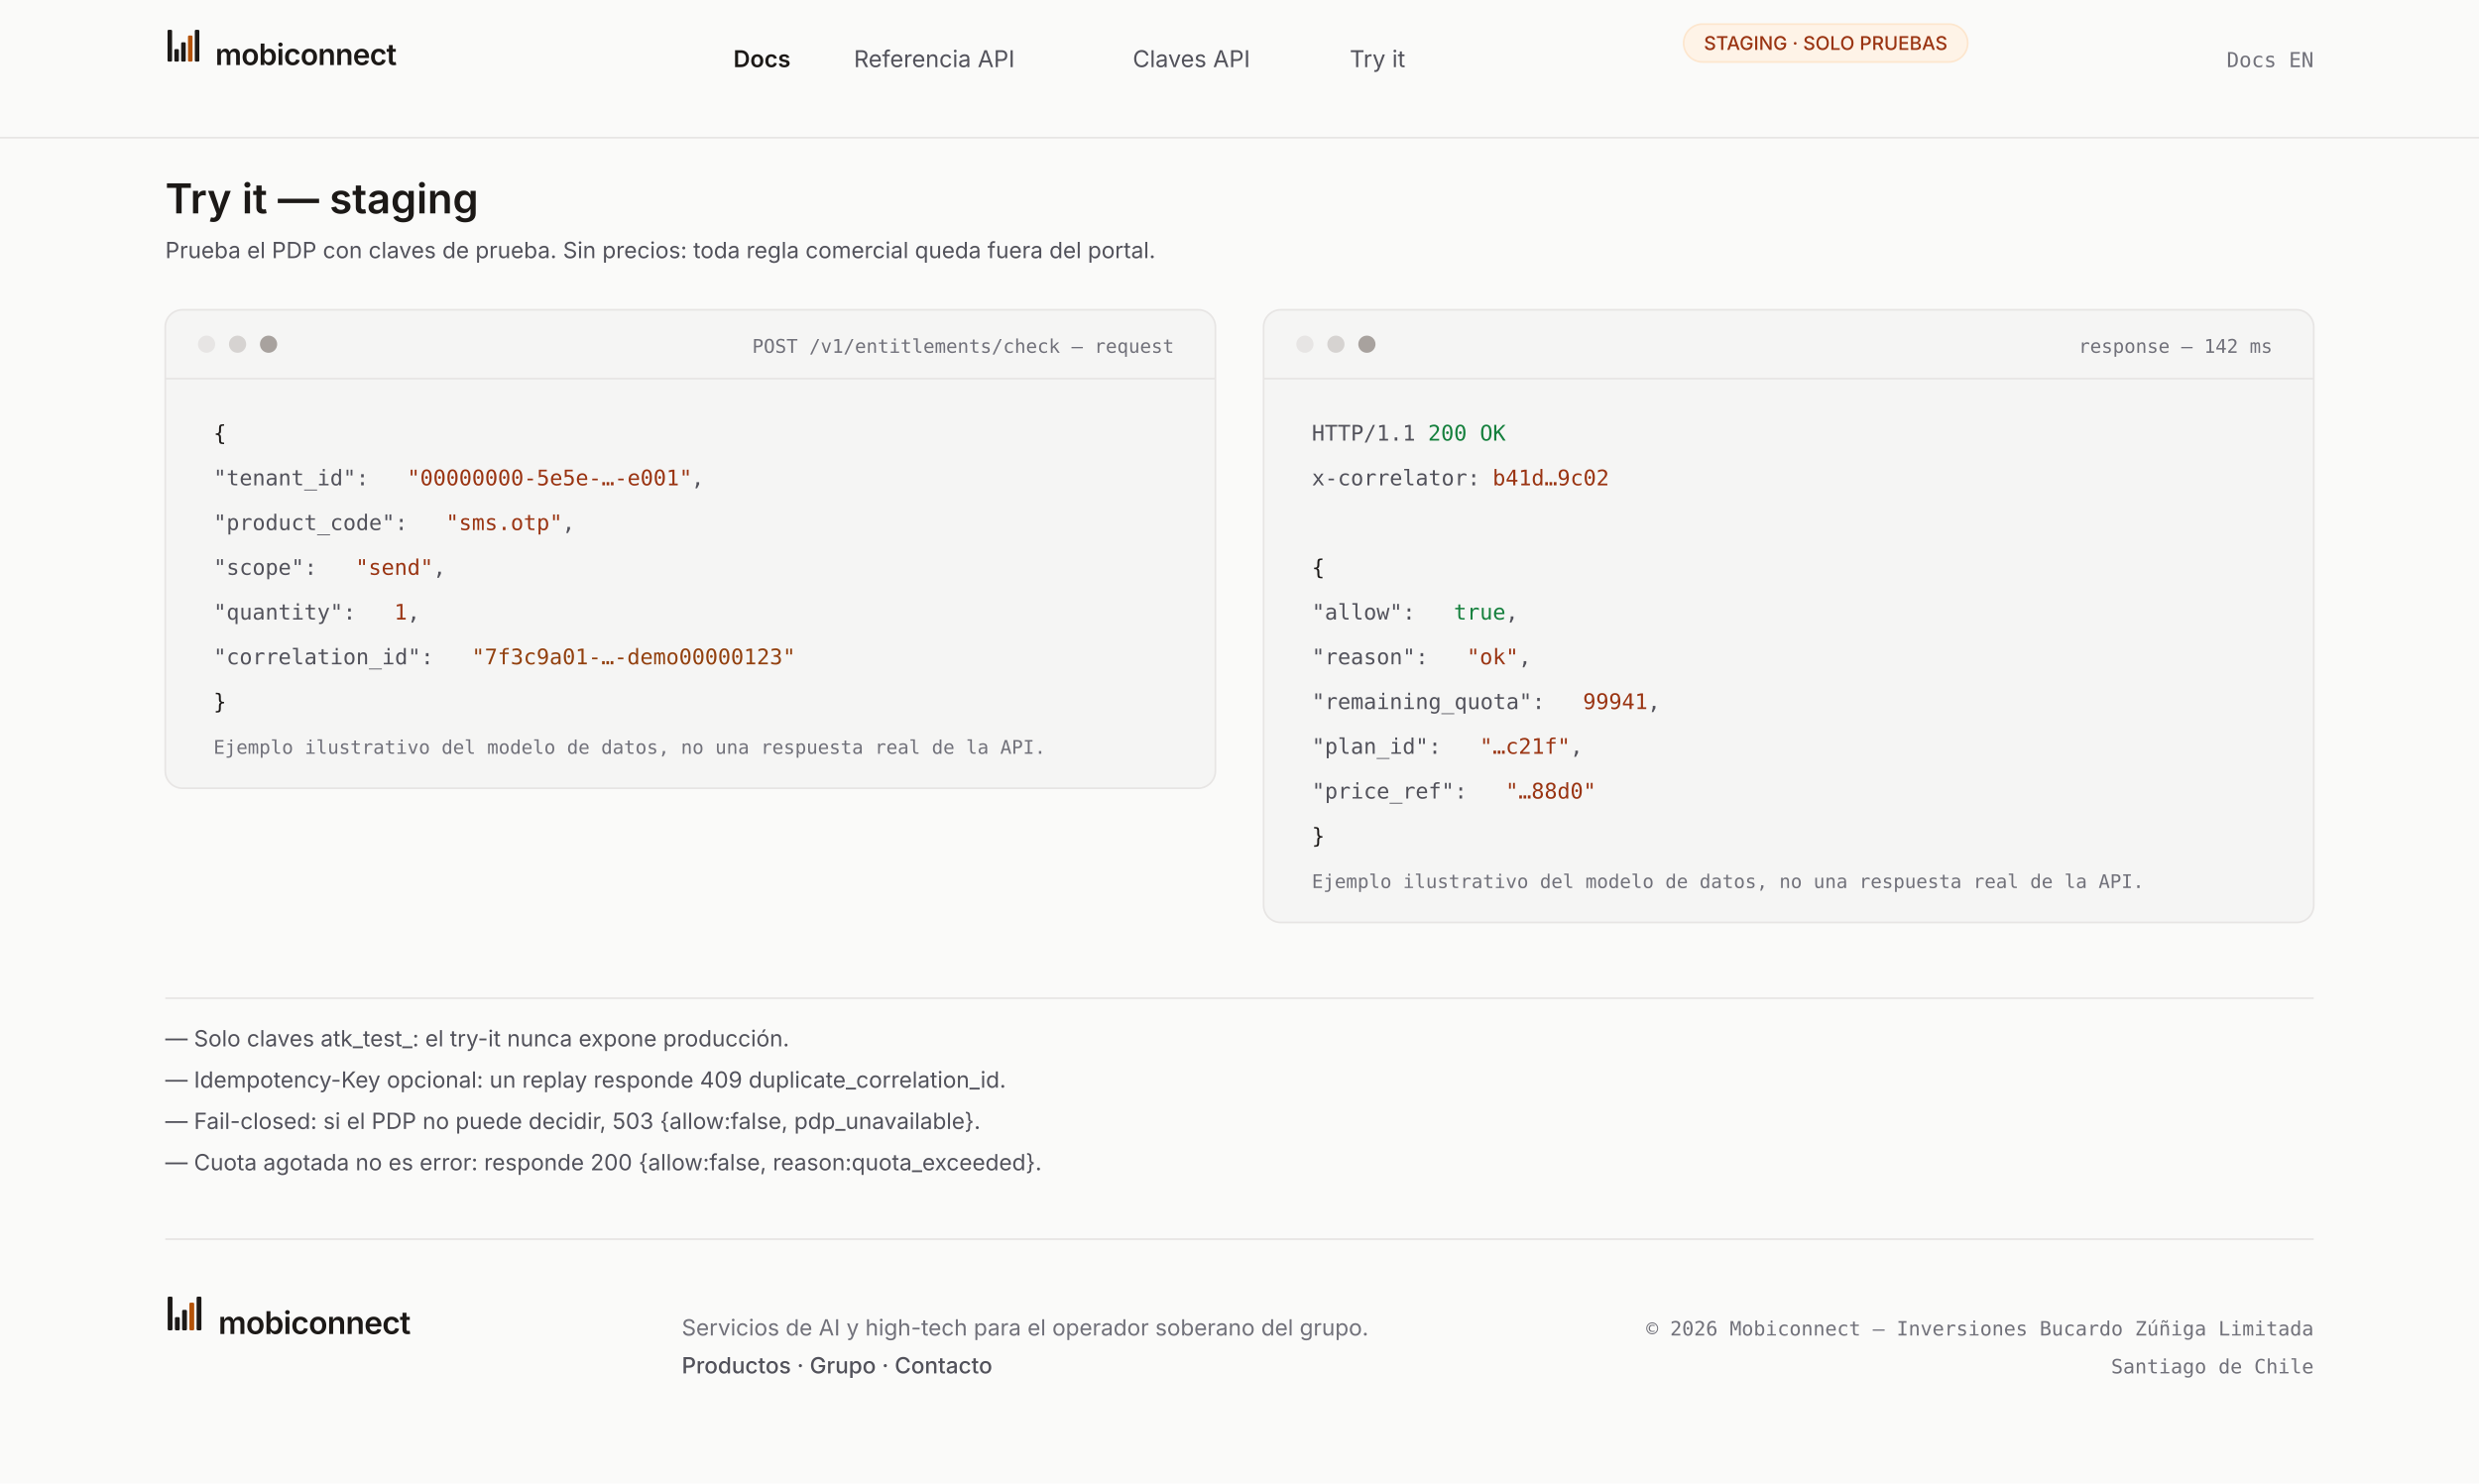
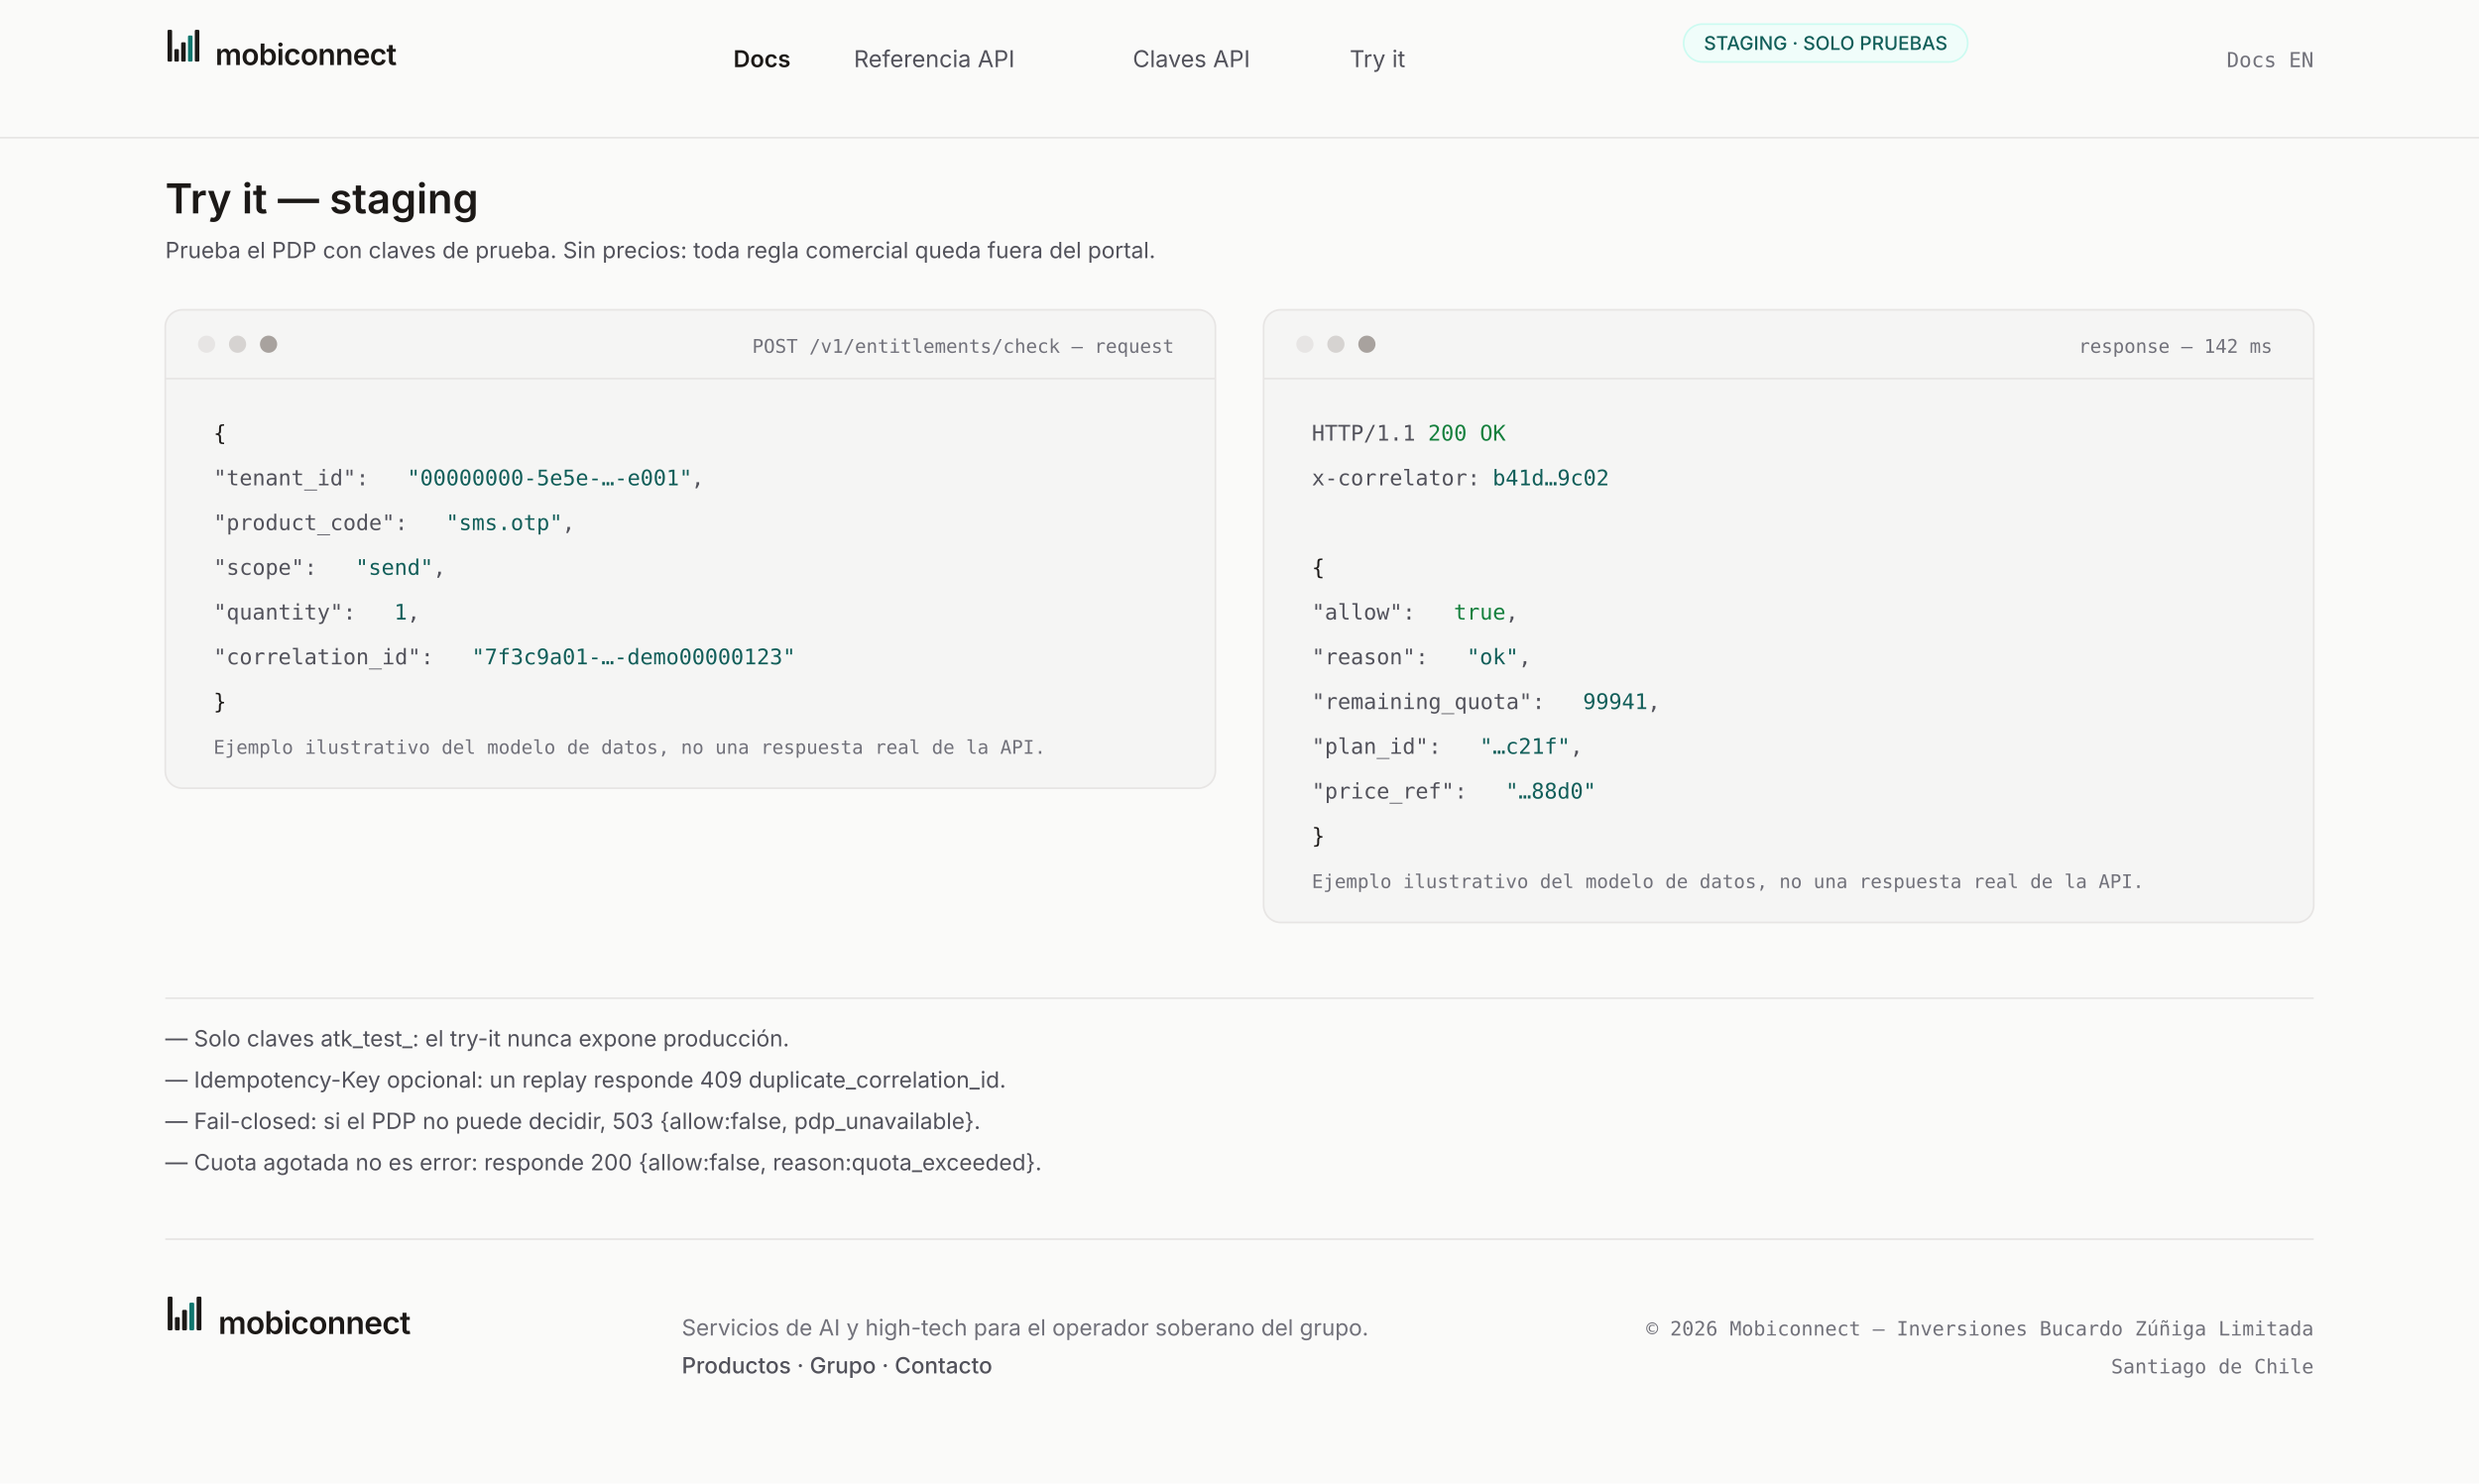
<svg xmlns="http://www.w3.org/2000/svg" width="1440" height="862" viewBox="0 0 1440 862">
  <rect x="0" y="0" width="1440" height="862" fill="#FAFAF9" />
  <g id="nav">
    <g transform="translate(96,16) scale(0.66)">
      <rect x="2" y="2" width="4" height="28" fill="#1C1917" rx="1" />
      <rect x="26" y="2" width="4" height="28" fill="#1C1917" rx="1" />
      <rect x="8" y="19" width="4" height="11" fill="#1C1917" rx="1" />
      <rect x="14" y="13" width="4" height="17" fill="#1C1917" rx="1" />
-       <rect x="20" y="7" width="4" height="23" fill="#B45309" rx="1" />
+       <rect x="20" y="7" width="4" height="23" fill="#0F766E" rx="1" />
      <text x="44" y="33" font-family="Inter, 'Helvetica Neue', Arial, sans-serif" font-size="26" font-weight="600" fill="#1C1917" letter-spacing="-0.5">mobiconnect</text>
    </g>
    <text x="426" y="39" font-family="Inter, 'Helvetica Neue', Arial, sans-serif" font-size="13.5" font-weight="600" fill="#1C1917">Docs</text>
    <text x="496" y="39" font-family="Inter, 'Helvetica Neue', Arial, sans-serif" font-size="13.5" font-weight="400" fill="#52525B">Referencia API</text>
    <text x="658" y="39" font-family="Inter, 'Helvetica Neue', Arial, sans-serif" font-size="13.5" font-weight="400" fill="#52525B">Claves API</text>
    <text x="784" y="39" font-family="Inter, 'Helvetica Neue', Arial, sans-serif" font-size="13.5" font-weight="400" fill="#52525B">Try it</text>
-     <rect x="978" y="14" width="165" height="22" fill="#FEF3E7" rx="11" stroke="#FDE6CE" />
-     <text x="1060.5" y="29" font-family="Inter, 'Helvetica Neue', Arial, sans-serif" font-size="11" font-weight="500" fill="#9A3412" text-anchor="middle">STAGING · SOLO PRUEBAS</text>
+     <rect x="978" y="14" width="165" height="22" fill="#F0FDFA" rx="11" stroke="#CCFBF1" />
+     <text x="1060.5" y="29" font-family="Inter, 'Helvetica Neue', Arial, sans-serif" font-size="11" font-weight="500" fill="#115E59" text-anchor="middle">STAGING · SOLO PRUEBAS</text>
    <text x="1344" y="39" font-family="'IBM Plex Mono', 'SF Mono', Consolas, monospace" font-size="12" font-weight="400" fill="#71717A" text-anchor="end">Docs EN</text>
    <line x1="0" y1="80" x2="1440" y2="80" stroke="#E7E5E4" stroke-width="1" />
  </g>
  <g id="encabezado">
    <text x="96" y="124" font-family="'Inter Tight', Inter, 'Helvetica Neue', Arial, sans-serif" font-size="24" font-weight="600" fill="#1C1917">Try it — staging</text>
    <text x="96" y="150" font-family="Inter, 'Helvetica Neue', Arial, sans-serif" font-size="13" font-weight="400" fill="#52525B">Prueba el PDP con claves de prueba. Sin precios: toda regla comercial queda fuera del portal.</text>
  </g>
  <g id="request">
    <rect x="96" y="180" width="610" height="278" fill="#F5F5F4" rx="10" stroke="#E7E5E4" stroke-width="1" />
    <line x1="96" y1="220" x2="706" y2="220" stroke="#E7E5E4" stroke-width="1" />
    <circle cx="120" cy="200" r="5" fill="#E7E5E4" />
    <circle cx="138" cy="200" r="5" fill="#D6D3D1" />
    <circle cx="156" cy="200" r="5" fill="#A8A29E" />
    <text x="682" y="205" font-family="'IBM Plex Mono', 'SF Mono', Consolas, monospace" font-size="11" font-weight="400" fill="#71717A" text-anchor="end">POST /v1/entitlements/check — request</text>
    <text x="124" y="256" font-family="'IBM Plex Mono', 'SF Mono', Consolas, monospace" font-size="12.5" font-weight="400" fill="#1C1917">{</text>
    <text x="124" y="282" font-family="'IBM Plex Mono', 'SF Mono', Consolas, monospace" font-size="12.5" font-weight="400" fill="#52525B">  "tenant_id": </text>
-     <text x="236.5" y="282" font-family="'IBM Plex Mono', 'SF Mono', Consolas, monospace" font-size="12.5" font-weight="500" fill="#9A3412">"00000000-5e5e-…-e001"</text>
+     <text x="236.5" y="282" font-family="'IBM Plex Mono', 'SF Mono', Consolas, monospace" font-size="12.5" font-weight="500" fill="#115E59">"00000000-5e5e-…-e001"</text>
    <text x="401.5" y="282" font-family="'IBM Plex Mono', 'SF Mono', Consolas, monospace" font-size="12.5" font-weight="400" fill="#52525B">,</text>
    <text x="124" y="308" font-family="'IBM Plex Mono', 'SF Mono', Consolas, monospace" font-size="12.5" font-weight="400" fill="#52525B">  "product_code": </text>
-     <text x="259.0" y="308" font-family="'IBM Plex Mono', 'SF Mono', Consolas, monospace" font-size="12.5" font-weight="500" fill="#9A3412">"sms.otp"</text>
+     <text x="259.0" y="308" font-family="'IBM Plex Mono', 'SF Mono', Consolas, monospace" font-size="12.5" font-weight="500" fill="#115E59">"sms.otp"</text>
    <text x="326.5" y="308" font-family="'IBM Plex Mono', 'SF Mono', Consolas, monospace" font-size="12.5" font-weight="400" fill="#52525B">,</text>
    <text x="124" y="334" font-family="'IBM Plex Mono', 'SF Mono', Consolas, monospace" font-size="12.5" font-weight="400" fill="#52525B">  "scope": </text>
-     <text x="206.5" y="334" font-family="'IBM Plex Mono', 'SF Mono', Consolas, monospace" font-size="12.5" font-weight="500" fill="#9A3412">"send"</text>
+     <text x="206.5" y="334" font-family="'IBM Plex Mono', 'SF Mono', Consolas, monospace" font-size="12.5" font-weight="500" fill="#115E59">"send"</text>
    <text x="251.5" y="334" font-family="'IBM Plex Mono', 'SF Mono', Consolas, monospace" font-size="12.5" font-weight="400" fill="#52525B">,</text>
    <text x="124" y="360" font-family="'IBM Plex Mono', 'SF Mono', Consolas, monospace" font-size="12.5" font-weight="400" fill="#52525B">  "quantity": </text>
-     <text x="229.0" y="360" font-family="'IBM Plex Mono', 'SF Mono', Consolas, monospace" font-size="12.5" font-weight="500" fill="#9A3412">1</text>
+     <text x="229.0" y="360" font-family="'IBM Plex Mono', 'SF Mono', Consolas, monospace" font-size="12.5" font-weight="500" fill="#115E59">1</text>
    <text x="236.5" y="360" font-family="'IBM Plex Mono', 'SF Mono', Consolas, monospace" font-size="12.5" font-weight="400" fill="#52525B">,</text>
    <text x="124" y="386" font-family="'IBM Plex Mono', 'SF Mono', Consolas, monospace" font-size="12.5" font-weight="400" fill="#52525B">  "correlation_id": </text>
-     <text x="274.0" y="386" font-family="'IBM Plex Mono', 'SF Mono', Consolas, monospace" font-size="12.5" font-weight="500" fill="#92400E">"7f3c9a01-…-demo00000123"</text>
+     <text x="274.0" y="386" font-family="'IBM Plex Mono', 'SF Mono', Consolas, monospace" font-size="12.5" font-weight="500" fill="#115E59">"7f3c9a01-…-demo00000123"</text>
    <text x="124" y="412" font-family="'IBM Plex Mono', 'SF Mono', Consolas, monospace" font-size="12.5" font-weight="400" fill="#1C1917">}</text>
    <text x="124" y="438" font-family="'IBM Plex Mono', 'SF Mono', Consolas, monospace" font-size="11" font-weight="400" fill="#71717A">Ejemplo ilustrativo del modelo de datos, no una respuesta real de la API.</text>
  </g>
  <g id="response">
    <rect x="734" y="180" width="610" height="356" fill="#F5F5F4" rx="10" stroke="#E7E5E4" stroke-width="1" />
    <line x1="734" y1="220" x2="1344" y2="220" stroke="#E7E5E4" stroke-width="1" />
    <circle cx="758" cy="200" r="5" fill="#E7E5E4" />
    <circle cx="776" cy="200" r="5" fill="#D6D3D1" />
    <circle cx="794" cy="200" r="5" fill="#A8A29E" />
    <text x="1320" y="205" font-family="'IBM Plex Mono', 'SF Mono', Consolas, monospace" font-size="11" font-weight="400" fill="#71717A" text-anchor="end">response — 142 ms</text>
    <text x="762" y="256" font-family="'IBM Plex Mono', 'SF Mono', Consolas, monospace" font-size="12.5" font-weight="400" fill="#52525B">HTTP/1.1 </text>
    <text x="829.5" y="256" font-family="'IBM Plex Mono', 'SF Mono', Consolas, monospace" font-size="12.5" font-weight="500" fill="#15803D">200 OK</text>
    <text x="762" y="282" font-family="'IBM Plex Mono', 'SF Mono', Consolas, monospace" font-size="12.5" font-weight="400" fill="#52525B">x-correlator: </text>
-     <text x="867.0" y="282" font-family="'IBM Plex Mono', 'SF Mono', Consolas, monospace" font-size="12.5" font-weight="500" fill="#9A3412">b41d…9c02</text>
+     <text x="867.0" y="282" font-family="'IBM Plex Mono', 'SF Mono', Consolas, monospace" font-size="12.5" font-weight="500" fill="#115E59">b41d…9c02</text>
    <text x="762" y="308" font-family="'IBM Plex Mono', 'SF Mono', Consolas, monospace" font-size="12.5" font-weight="400" fill="#1C1917" />
    <text x="762" y="334" font-family="'IBM Plex Mono', 'SF Mono', Consolas, monospace" font-size="12.5" font-weight="400" fill="#1C1917">{</text>
    <text x="762" y="360" font-family="'IBM Plex Mono', 'SF Mono', Consolas, monospace" font-size="12.5" font-weight="400" fill="#52525B">  "allow": </text>
    <text x="844.5" y="360" font-family="'IBM Plex Mono', 'SF Mono', Consolas, monospace" font-size="12.5" font-weight="500" fill="#15803D">true</text>
    <text x="874.5" y="360" font-family="'IBM Plex Mono', 'SF Mono', Consolas, monospace" font-size="12.5" font-weight="400" fill="#52525B">,</text>
    <text x="762" y="386" font-family="'IBM Plex Mono', 'SF Mono', Consolas, monospace" font-size="12.5" font-weight="400" fill="#52525B">  "reason": </text>
-     <text x="852.0" y="386" font-family="'IBM Plex Mono', 'SF Mono', Consolas, monospace" font-size="12.5" font-weight="500" fill="#9A3412">"ok"</text>
+     <text x="852.0" y="386" font-family="'IBM Plex Mono', 'SF Mono', Consolas, monospace" font-size="12.5" font-weight="500" fill="#115E59">"ok"</text>
    <text x="882.0" y="386" font-family="'IBM Plex Mono', 'SF Mono', Consolas, monospace" font-size="12.5" font-weight="400" fill="#52525B">,</text>
    <text x="762" y="412" font-family="'IBM Plex Mono', 'SF Mono', Consolas, monospace" font-size="12.5" font-weight="400" fill="#52525B">  "remaining_quota": </text>
-     <text x="919.5" y="412" font-family="'IBM Plex Mono', 'SF Mono', Consolas, monospace" font-size="12.5" font-weight="500" fill="#9A3412">99941</text>
+     <text x="919.5" y="412" font-family="'IBM Plex Mono', 'SF Mono', Consolas, monospace" font-size="12.5" font-weight="500" fill="#115E59">99941</text>
    <text x="957.0" y="412" font-family="'IBM Plex Mono', 'SF Mono', Consolas, monospace" font-size="12.5" font-weight="400" fill="#52525B">,</text>
    <text x="762" y="438" font-family="'IBM Plex Mono', 'SF Mono', Consolas, monospace" font-size="12.5" font-weight="400" fill="#52525B">  "plan_id": </text>
-     <text x="859.5" y="438" font-family="'IBM Plex Mono', 'SF Mono', Consolas, monospace" font-size="12.5" font-weight="500" fill="#9A3412">"…c21f"</text>
+     <text x="859.5" y="438" font-family="'IBM Plex Mono', 'SF Mono', Consolas, monospace" font-size="12.5" font-weight="500" fill="#115E59">"…c21f"</text>
    <text x="912.0" y="438" font-family="'IBM Plex Mono', 'SF Mono', Consolas, monospace" font-size="12.5" font-weight="400" fill="#52525B">,</text>
    <text x="762" y="464" font-family="'IBM Plex Mono', 'SF Mono', Consolas, monospace" font-size="12.5" font-weight="400" fill="#52525B">  "price_ref": </text>
-     <text x="874.5" y="464" font-family="'IBM Plex Mono', 'SF Mono', Consolas, monospace" font-size="12.5" font-weight="500" fill="#9A3412">"…88d0"</text>
+     <text x="874.5" y="464" font-family="'IBM Plex Mono', 'SF Mono', Consolas, monospace" font-size="12.5" font-weight="500" fill="#115E59">"…88d0"</text>
    <text x="762" y="490" font-family="'IBM Plex Mono', 'SF Mono', Consolas, monospace" font-size="12.5" font-weight="400" fill="#1C1917">}</text>
    <text x="762" y="516" font-family="'IBM Plex Mono', 'SF Mono', Consolas, monospace" font-size="11" font-weight="400" fill="#71717A">Ejemplo ilustrativo del modelo de datos, no una respuesta real de la API.</text>
  </g>
  <g id="notas">
    <line x1="96" y1="580" x2="1344" y2="580" stroke="#E7E5E4" stroke-width="1" />
    <text x="96" y="608" font-family="Inter, 'Helvetica Neue', Arial, sans-serif" font-size="13" font-weight="400" fill="#52525B">—  Solo claves atk_test_: el try-it nunca expone producción.</text>
    <text x="96" y="632" font-family="Inter, 'Helvetica Neue', Arial, sans-serif" font-size="13" font-weight="400" fill="#52525B">—  Idempotency-Key opcional: un replay responde 409 duplicate_correlation_id.</text>
    <text x="96" y="656" font-family="Inter, 'Helvetica Neue', Arial, sans-serif" font-size="13" font-weight="400" fill="#52525B">—  Fail-closed: si el PDP no puede decidir, 503 {allow:false, pdp_unavailable}.</text>
    <text x="96" y="680" font-family="Inter, 'Helvetica Neue', Arial, sans-serif" font-size="13" font-weight="400" fill="#52525B">—  Cuota agotada no es error: responde 200 {allow:false, reason:quota_exceeded}.</text>
  </g>
  <g id="footer">
    <line x1="96" y1="720" x2="1344" y2="720" stroke="#E7E5E4" stroke-width="1" />
    <g transform="translate(96,752) scale(0.7)">
      <rect x="2" y="2" width="4" height="28" fill="#1C1917" rx="1" />
      <rect x="26" y="2" width="4" height="28" fill="#1C1917" rx="1" />
      <rect x="8" y="19" width="4" height="11" fill="#1C1917" rx="1" />
      <rect x="14" y="13" width="4" height="17" fill="#1C1917" rx="1" />
-       <rect x="20" y="7" width="4" height="23" fill="#B45309" rx="1" />
+       <rect x="20" y="7" width="4" height="23" fill="#0F766E" rx="1" />
      <text x="44" y="33" font-family="Inter, 'Helvetica Neue', Arial, sans-serif" font-size="26" font-weight="600" fill="#1C1917" letter-spacing="-0.5">mobiconnect</text>
    </g>
    <text x="396" y="776" font-family="Inter, 'Helvetica Neue', Arial, sans-serif" font-size="13" font-weight="400" fill="#71717A">Servicios de AI y high-tech para el operador soberano del grupo.</text>
    <text x="396" y="798" font-family="Inter, 'Helvetica Neue', Arial, sans-serif" font-size="13" font-weight="500" fill="#52525B">Productos · Grupo · Contacto</text>
    <text x="1344" y="776" font-family="'IBM Plex Mono', 'SF Mono', Consolas, monospace" font-size="11.5" font-weight="400" fill="#71717A" text-anchor="end">© 2026 Mobiconnect — Inversiones Bucardo Zúñiga Limitada</text>
    <text x="1344" y="798" font-family="'IBM Plex Mono', 'SF Mono', Consolas, monospace" font-size="11.5" font-weight="400" fill="#71717A" text-anchor="end">Santiago de Chile</text>
  </g>
</svg>
